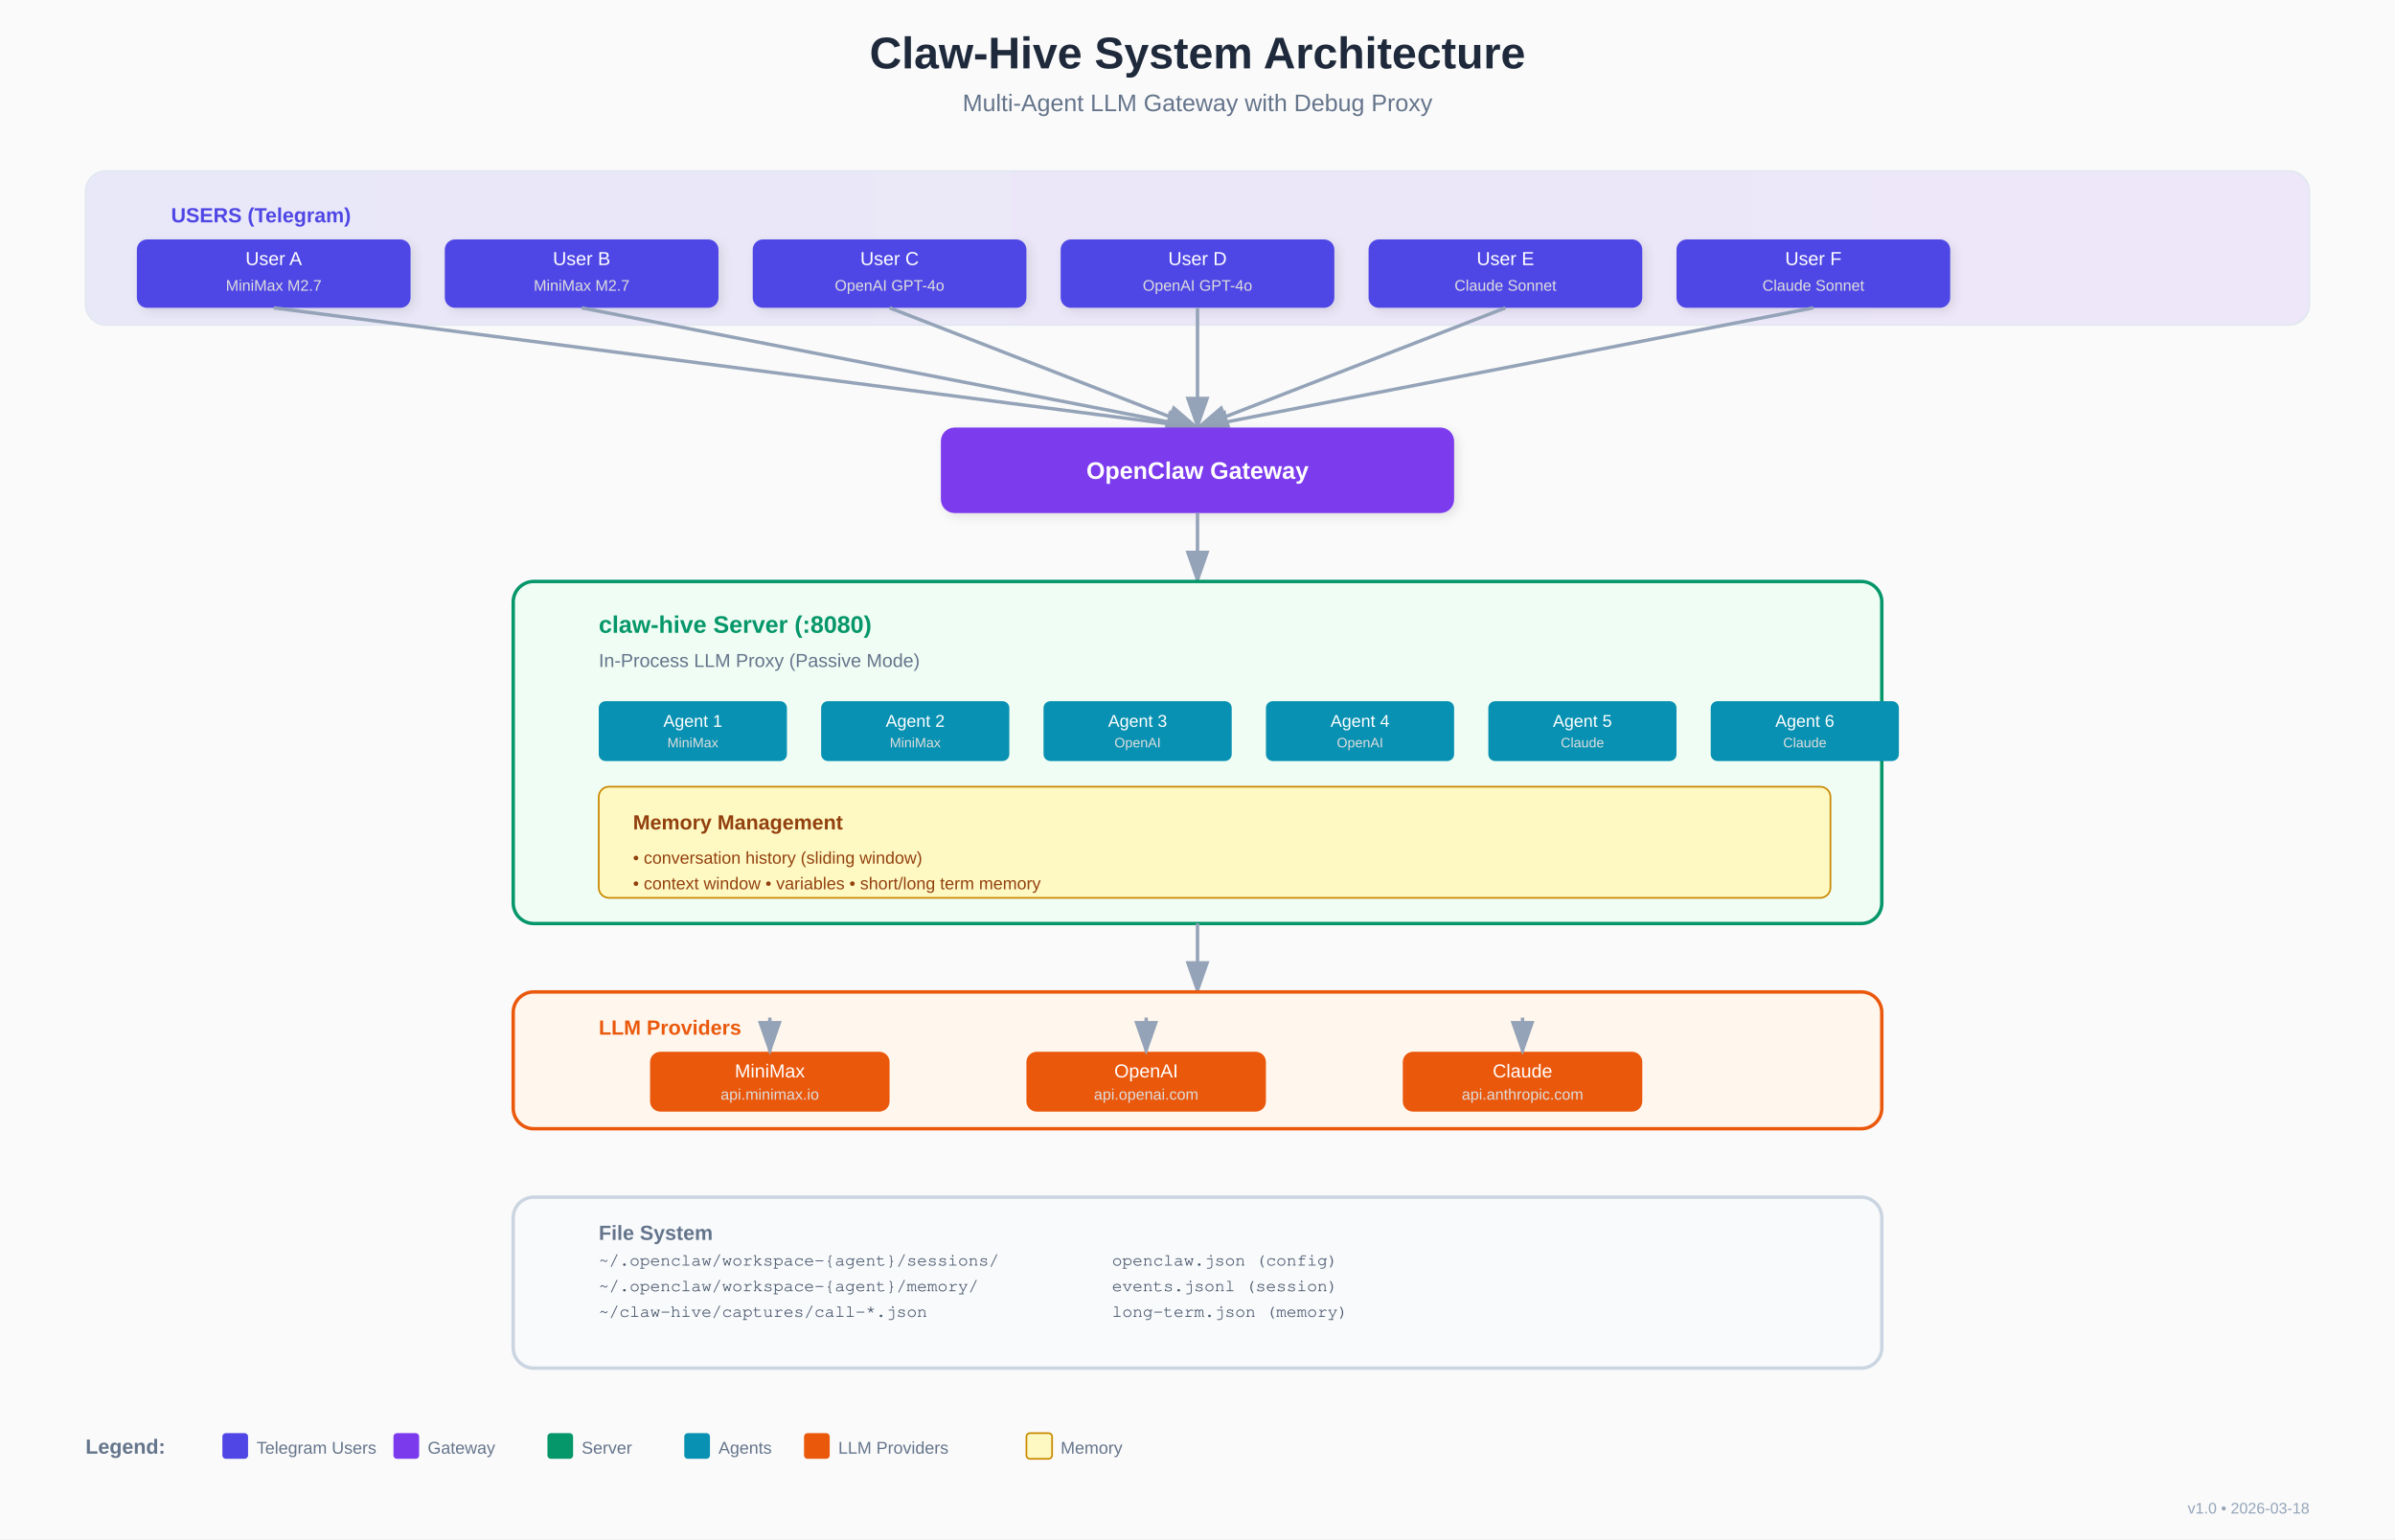
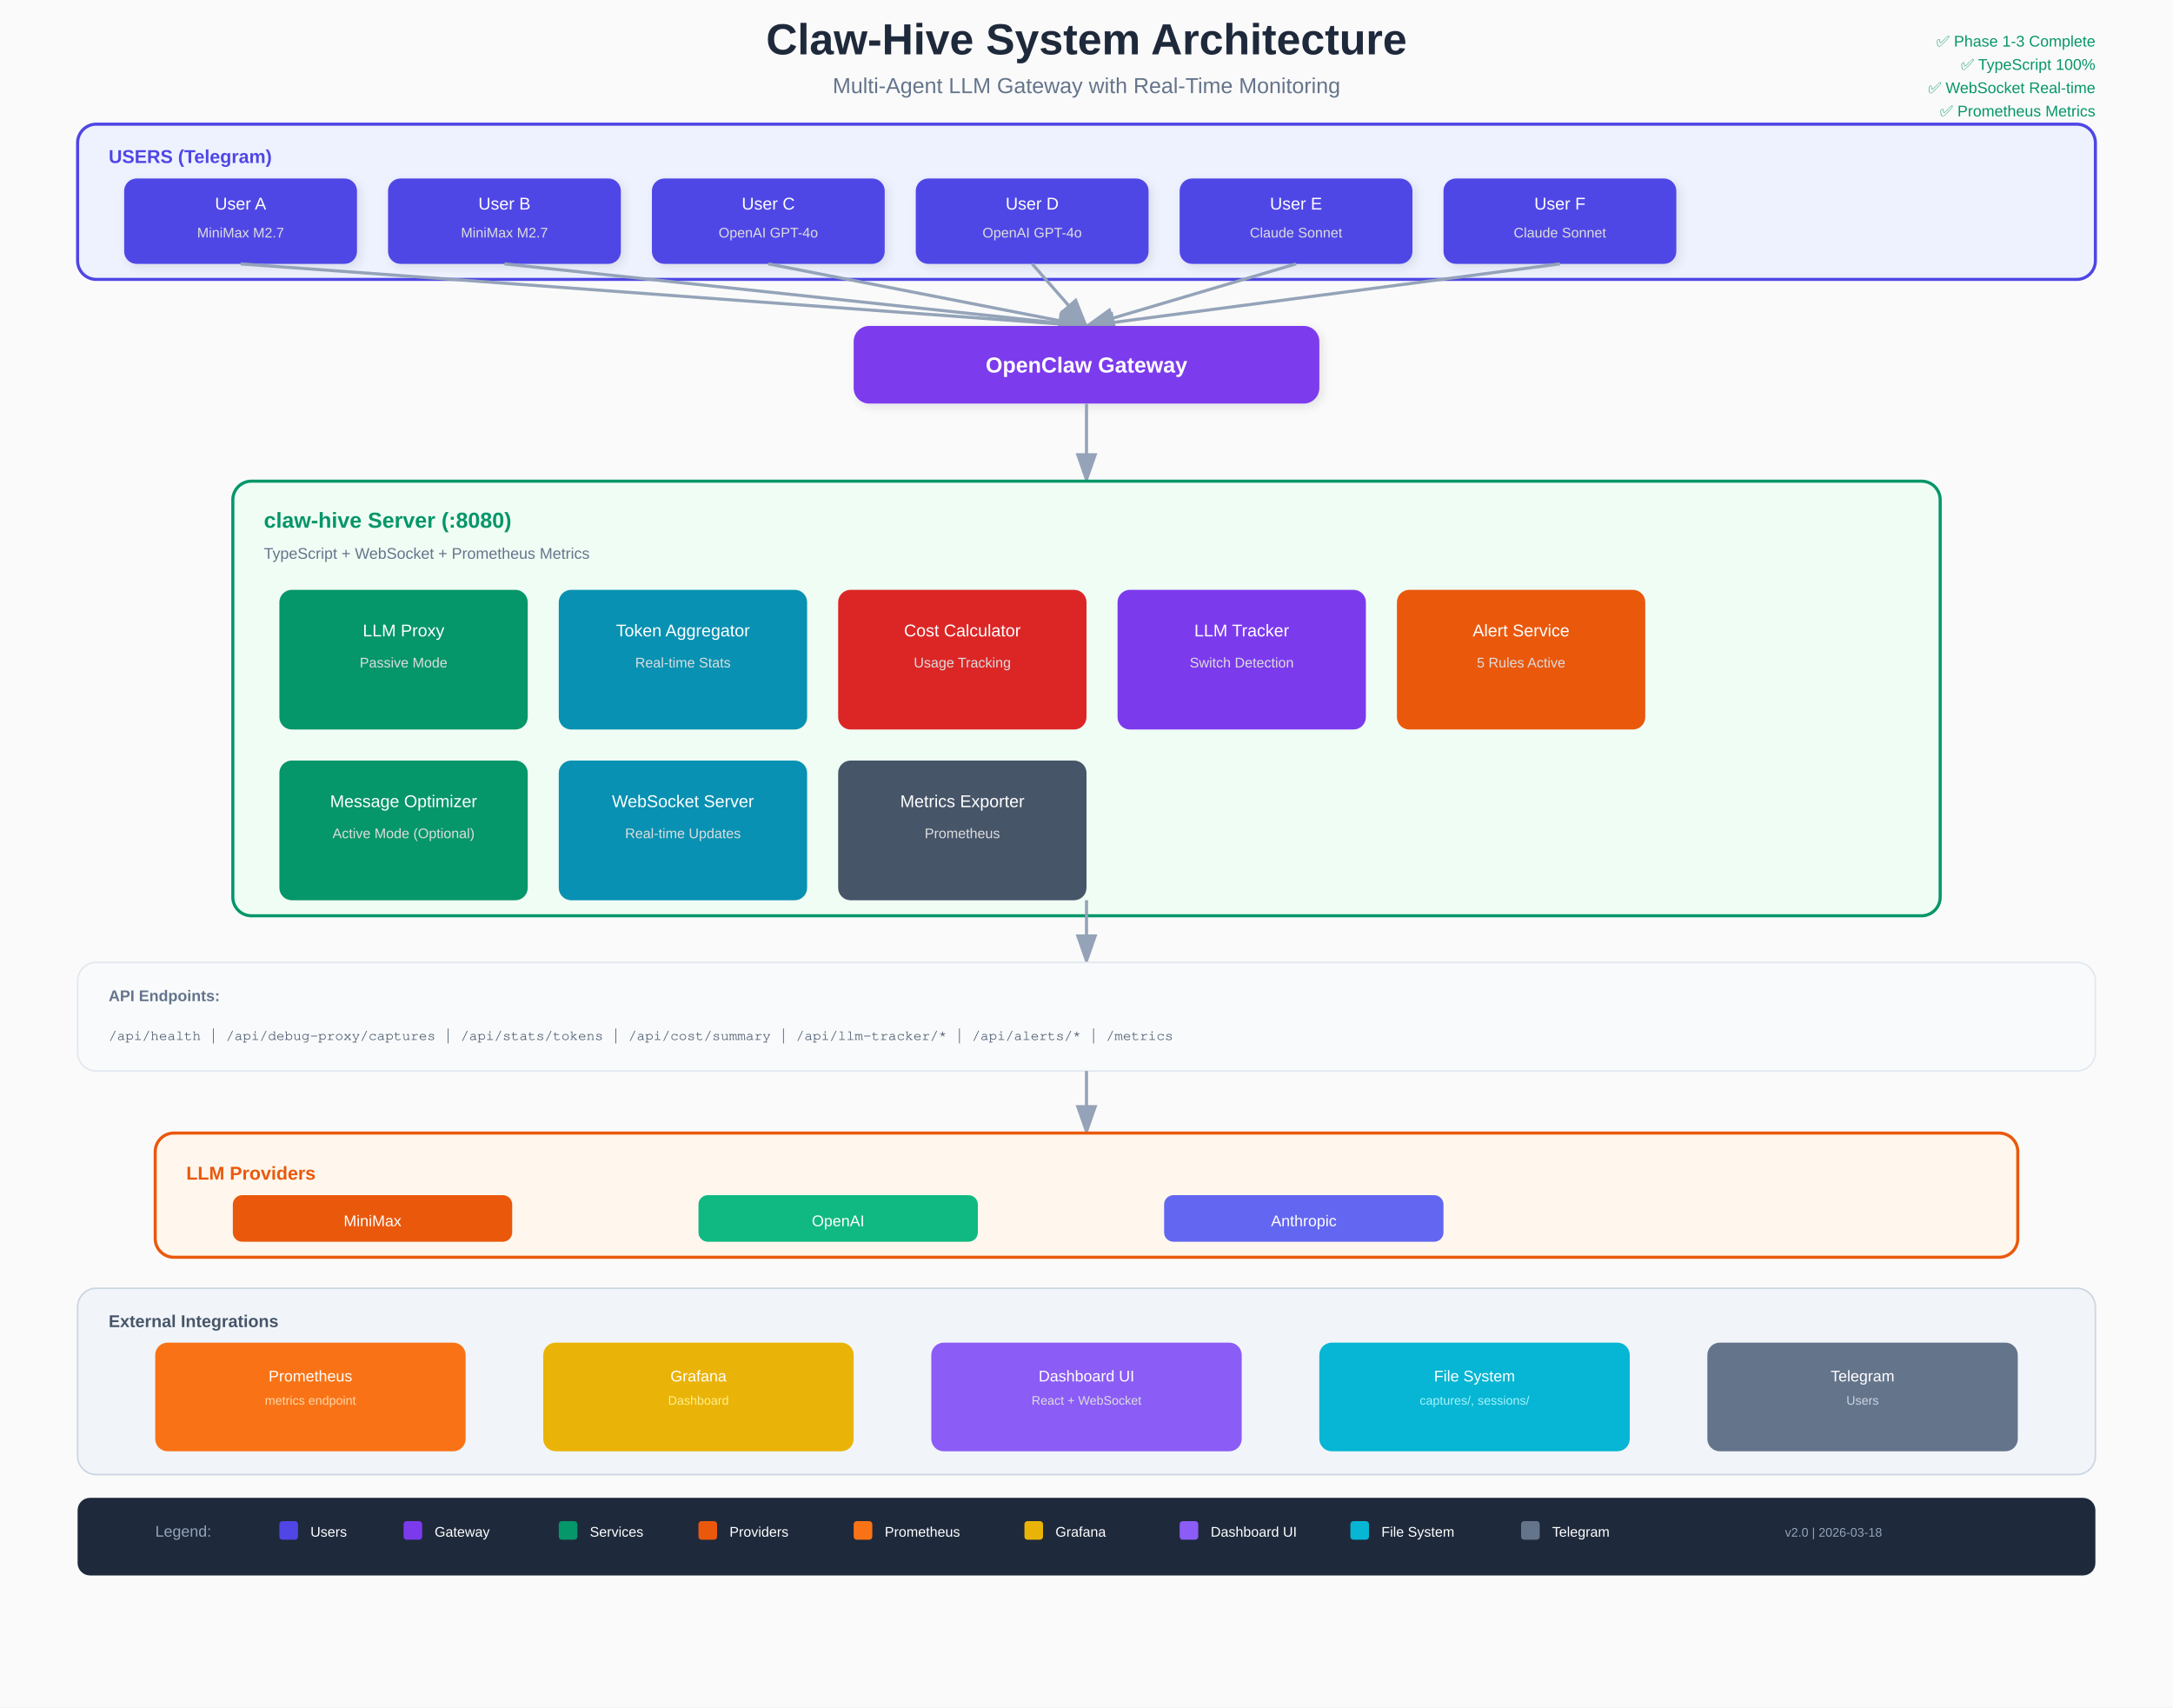
- <svg xmlns="http://www.w3.org/2000/svg" width="1400" height="900">
+ <svg xmlns="http://www.w3.org/2000/svg" width="1400" height="1100">
  <defs>
    <marker id="arrow" markerWidth="10" markerHeight="7" refX="9" refY="3.5" orient="auto">
      <polygon points="0 0, 10 3.5, 0 7" fill="#94A3B8" />
    </marker>
-     <linearGradient id="grad1" x1="0%" y1="0%" x2="100%" y2="0%">
+     <linearGradient id="grad-blue" x1="0%" y1="0%" x2="100%" y2="0%">
      <stop offset="0%" style="stop-color:#4F46E5;stop-opacity:0.1" />
      <stop offset="100%" style="stop-color:#7C3AED;stop-opacity:0.1" />
    </linearGradient>
    <filter id="shadow" x="-20%" y="-20%" width="140%" height="140%">
      <feDropShadow dx="2" dy="2" stdDeviation="3" flood-opacity="0.1" />
    </filter>
  </defs>
  <rect width="100%" height="100%" fill="#FAFAFA" />
-   <text x="700" y="40" font-family="Arial" font-size="26" font-weight="bold" fill="#1E293B" text-anchor="middle">Claw-Hive System Architecture</text>
-   <text x="700" y="65" font-family="Arial" font-size="14" fill="#64748B" text-anchor="middle">Multi-Agent LLM Gateway with Debug Proxy</text>
-   <rect x="50" y="100" width="1300" height="90" rx="12" fill="url(#grad1)" stroke="#E2E8F0" stroke-width="1" />
-   <text x="100" y="130" font-family="Arial" font-size="12" font-weight="bold" fill="#4F46E5">USERS (Telegram)</text>
-   <g transform="translate(80, 140)">
-     <rect x="0" y="0" width="160" height="40" rx="6" fill="#4F46E5" filter="url(#shadow)" />
-     <text x="80" y="15" font-family="Arial" font-size="11" fill="white" text-anchor="middle">User A</text>
-     <text x="80" y="30" font-family="Arial" font-size="9" fill="#DDD" text-anchor="middle">MiniMax M2.7</text>
+   <text x="700" y="35" font-family="Arial" font-size="28" font-weight="bold" fill="#1E293B" text-anchor="middle">Claw-Hive System Architecture</text>
+   <text x="700" y="60" font-family="Arial" font-size="14" fill="#64748B" text-anchor="middle">Multi-Agent LLM Gateway with Real-Time Monitoring</text>
+   <rect x="50" y="80" width="1300" height="100" rx="12" fill="#EEF2FF" stroke="#4F46E5" stroke-width="2" />
+   <text x="70" y="105" font-family="Arial" font-size="12" font-weight="bold" fill="#4F46E5">USERS (Telegram)</text>
+   <g transform="translate(80, 115)">
+     <rect x="0" y="0" width="150" height="55" rx="8" fill="#4F46E5" filter="url(#shadow)" />
+     <text x="75" y="20" font-family="Arial" font-size="11" fill="white" text-anchor="middle">User A</text>
+     <text x="75" y="38" font-family="Arial" font-size="9" fill="#DDD" text-anchor="middle">MiniMax M2.7</text>
  </g>
-   <g transform="translate(260, 140)">
-     <rect x="0" y="0" width="160" height="40" rx="6" fill="#4F46E5" filter="url(#shadow)" />
-     <text x="80" y="15" font-family="Arial" font-size="11" fill="white" text-anchor="middle">User B</text>
-     <text x="80" y="30" font-family="Arial" font-size="9" fill="#DDD" text-anchor="middle">MiniMax M2.7</text>
+   <g transform="translate(250, 115)">
+     <rect x="0" y="0" width="150" height="55" rx="8" fill="#4F46E5" filter="url(#shadow)" />
+     <text x="75" y="20" font-family="Arial" font-size="11" fill="white" text-anchor="middle">User B</text>
+     <text x="75" y="38" font-family="Arial" font-size="9" fill="#DDD" text-anchor="middle">MiniMax M2.7</text>
  </g>
-   <g transform="translate(440, 140)">
-     <rect x="0" y="0" width="160" height="40" rx="6" fill="#4F46E5" filter="url(#shadow)" />
-     <text x="80" y="15" font-family="Arial" font-size="11" fill="white" text-anchor="middle">User C</text>
-     <text x="80" y="30" font-family="Arial" font-size="9" fill="#DDD" text-anchor="middle">OpenAI GPT-4o</text>
+   <g transform="translate(420, 115)">
+     <rect x="0" y="0" width="150" height="55" rx="8" fill="#4F46E5" filter="url(#shadow)" />
+     <text x="75" y="20" font-family="Arial" font-size="11" fill="white" text-anchor="middle">User C</text>
+     <text x="75" y="38" font-family="Arial" font-size="9" fill="#DDD" text-anchor="middle">OpenAI GPT-4o</text>
  </g>
-   <g transform="translate(620, 140)">
-     <rect x="0" y="0" width="160" height="40" rx="6" fill="#4F46E5" filter="url(#shadow)" />
-     <text x="80" y="15" font-family="Arial" font-size="11" fill="white" text-anchor="middle">User D</text>
-     <text x="80" y="30" font-family="Arial" font-size="9" fill="#DDD" text-anchor="middle">OpenAI GPT-4o</text>
+   <g transform="translate(590, 115)">
+     <rect x="0" y="0" width="150" height="55" rx="8" fill="#4F46E5" filter="url(#shadow)" />
+     <text x="75" y="20" font-family="Arial" font-size="11" fill="white" text-anchor="middle">User D</text>
+     <text x="75" y="38" font-family="Arial" font-size="9" fill="#DDD" text-anchor="middle">OpenAI GPT-4o</text>
  </g>
-   <g transform="translate(800, 140)">
-     <rect x="0" y="0" width="160" height="40" rx="6" fill="#4F46E5" filter="url(#shadow)" />
-     <text x="80" y="15" font-family="Arial" font-size="11" fill="white" text-anchor="middle">User E</text>
-     <text x="80" y="30" font-family="Arial" font-size="9" fill="#DDD" text-anchor="middle">Claude Sonnet</text>
+   <g transform="translate(760, 115)">
+     <rect x="0" y="0" width="150" height="55" rx="8" fill="#4F46E5" filter="url(#shadow)" />
+     <text x="75" y="20" font-family="Arial" font-size="11" fill="white" text-anchor="middle">User E</text>
+     <text x="75" y="38" font-family="Arial" font-size="9" fill="#DDD" text-anchor="middle">Claude Sonnet</text>
  </g>
-   <g transform="translate(980, 140)">
-     <rect x="0" y="0" width="160" height="40" rx="6" fill="#4F46E5" filter="url(#shadow)" />
-     <text x="80" y="15" font-family="Arial" font-size="11" fill="white" text-anchor="middle">User F</text>
-     <text x="80" y="30" font-family="Arial" font-size="9" fill="#DDD" text-anchor="middle">Claude Sonnet</text>
+   <g transform="translate(930, 115)">
+     <rect x="0" y="0" width="150" height="55" rx="8" fill="#4F46E5" filter="url(#shadow)" />
+     <text x="75" y="20" font-family="Arial" font-size="11" fill="white" text-anchor="middle">User F</text>
+     <text x="75" y="38" font-family="Arial" font-size="9" fill="#DDD" text-anchor="middle">Claude Sonnet</text>
  </g>
-   <line x1="160" y1="180" x2="700" y2="250" stroke="#94A3B8" stroke-width="2" marker-end="url(#arrow)" />
-   <line x1="340" y1="180" x2="700" y2="250" stroke="#94A3B8" stroke-width="2" marker-end="url(#arrow)" />
-   <line x1="520" y1="180" x2="700" y2="250" stroke="#94A3B8" stroke-width="2" marker-end="url(#arrow)" />
-   <line x1="700" y1="180" x2="700" y2="250" stroke="#94A3B8" stroke-width="2" marker-end="url(#arrow)" />
-   <line x1="880" y1="180" x2="700" y2="250" stroke="#94A3B8" stroke-width="2" marker-end="url(#arrow)" />
-   <line x1="1060" y1="180" x2="700" y2="250" stroke="#94A3B8" stroke-width="2" marker-end="url(#arrow)" />
-   <rect x="550" y="250" width="300" height="50" rx="8" fill="#7C3AED" filter="url(#shadow)" />
-   <text x="700" y="280" font-family="Arial" font-size="14" font-weight="bold" fill="white" text-anchor="middle">OpenClaw Gateway</text>
-   <line x1="700" y1="300" x2="700" y2="340" stroke="#94A3B8" stroke-width="2" marker-end="url(#arrow)" />
-   <rect x="300" y="340" width="800" height="200" rx="12" fill="#F0FDF4" stroke="#059669" stroke-width="2" />
-   <text x="350" y="370" font-family="Arial" font-size="14" font-weight="bold" fill="#059669">claw-hive Server (:8080)</text>
-   <text x="350" y="390" font-family="Arial" font-size="11" fill="#64748B">In-Process LLM Proxy (Passive Mode)</text>
-   <g transform="translate(350, 410)">
-     <rect x="0" y="0" width="110" height="35" rx="4" fill="#0891B2" />
-     <text x="55" y="15" font-family="Arial" font-size="10" fill="white" text-anchor="middle">Agent 1</text>
-     <text x="55" y="27" font-family="Arial" font-size="8" fill="#DDD" text-anchor="middle">MiniMax</text>
-   </g>
-   <g transform="translate(480, 410)">
-     <rect x="0" y="0" width="110" height="35" rx="4" fill="#0891B2" />
-     <text x="55" y="15" font-family="Arial" font-size="10" fill="white" text-anchor="middle">Agent 2</text>
-     <text x="55" y="27" font-family="Arial" font-size="8" fill="#DDD" text-anchor="middle">MiniMax</text>
-   </g>
-   <g transform="translate(610, 410)">
-     <rect x="0" y="0" width="110" height="35" rx="4" fill="#0891B2" />
-     <text x="55" y="15" font-family="Arial" font-size="10" fill="white" text-anchor="middle">Agent 3</text>
-     <text x="55" y="27" font-family="Arial" font-size="8" fill="#DDD" text-anchor="middle">OpenAI</text>
-   </g>
-   <g transform="translate(740, 410)">
-     <rect x="0" y="0" width="110" height="35" rx="4" fill="#0891B2" />
-     <text x="55" y="15" font-family="Arial" font-size="10" fill="white" text-anchor="middle">Agent 4</text>
-     <text x="55" y="27" font-family="Arial" font-size="8" fill="#DDD" text-anchor="middle">OpenAI</text>
-   </g>
-   <g transform="translate(870, 410)">
-     <rect x="0" y="0" width="110" height="35" rx="4" fill="#0891B2" />
-     <text x="55" y="15" font-family="Arial" font-size="10" fill="white" text-anchor="middle">Agent 5</text>
-     <text x="55" y="27" font-family="Arial" font-size="8" fill="#DDD" text-anchor="middle">Claude</text>
-   </g>
-   <g transform="translate(1000, 410)">
-     <rect x="0" y="0" width="110" height="35" rx="4" fill="#0891B2" />
-     <text x="55" y="15" font-family="Arial" font-size="10" fill="white" text-anchor="middle">Agent 6</text>
-     <text x="55" y="27" font-family="Arial" font-size="8" fill="#DDD" text-anchor="middle">Claude</text>
-   </g>
-   <rect x="350" y="460" width="720" height="65" rx="6" fill="#FEF9C3" stroke="#CA8A04" stroke-width="1" />
-   <text x="370" y="485" font-family="Arial" font-size="12" font-weight="bold" fill="#92400E">Memory Management</text>
-   <text x="370" y="505" font-family="Arial" font-size="10" fill="#92400E">• conversation history (sliding window)</text>
-   <text x="370" y="520" font-family="Arial" font-size="10" fill="#92400E">• context window • variables • short/long term memory</text>
-   <line x1="700" y1="540" x2="700" y2="580" stroke="#94A3B8" stroke-width="2" marker-end="url(#arrow)" />
-   <rect x="300" y="580" width="800" height="80" rx="12" fill="#FFF7ED" stroke="#EA580C" stroke-width="2" />
-   <text x="350" y="605" font-family="Arial" font-size="12" font-weight="bold" fill="#EA580C">LLM Providers</text>
-   <g transform="translate(380, 615)">
-     <rect x="0" y="0" width="140" height="35" rx="6" fill="#EA580C" />
-     <text x="70" y="15" font-family="Arial" font-size="11" fill="white" text-anchor="middle">MiniMax</text>
-     <text x="70" y="28" font-family="Arial" font-size="9" fill="#DDD" text-anchor="middle">api.minimax.io</text>
-   </g>
-   <g transform="translate(600, 615)">
-     <rect x="0" y="0" width="140" height="35" rx="6" fill="#EA580C" />
-     <text x="70" y="15" font-family="Arial" font-size="11" fill="white" text-anchor="middle">OpenAI</text>
-     <text x="70" y="28" font-family="Arial" font-size="9" fill="#DDD" text-anchor="middle">api.openai.com</text>
-   </g>
-   <g transform="translate(820, 615)">
-     <rect x="0" y="0" width="140" height="35" rx="6" fill="#EA580C" />
-     <text x="70" y="15" font-family="Arial" font-size="11" fill="white" text-anchor="middle">Claude</text>
-     <text x="70" y="28" font-family="Arial" font-size="9" fill="#DDD" text-anchor="middle">api.anthropic.com</text>
-   </g>
-   <line x1="450" y1="595" x2="450" y2="615" stroke="#94A3B8" stroke-width="2" marker-end="url(#arrow)" />
-   <line x1="670" y1="595" x2="670" y2="615" stroke="#94A3B8" stroke-width="2" marker-end="url(#arrow)" />
-   <line x1="890" y1="595" x2="890" y2="615" stroke="#94A3B8" stroke-width="2" marker-end="url(#arrow)" />
-   <rect x="300" y="700" width="800" height="100" rx="12" fill="#F8FAFC" stroke="#CBD5E1" stroke-width="2" />
-   <text x="350" y="725" font-family="Arial" font-size="12" font-weight="bold" fill="#64748B">File System</text>
-   <g transform="translate(350, 740)">
-     <text x="0" y="0" font-family="Courier" font-size="10" fill="#475569">~/.openclaw/workspace-{agent}/sessions/</text>
-     <text x="0" y="15" font-family="Courier" font-size="10" fill="#475569">~/.openclaw/workspace-{agent}/memory/</text>
-     <text x="0" y="30" font-family="Courier" font-size="10" fill="#475569">~/claw-hive/captures/call-*.json</text>
-   </g>
-   <g transform="translate(650, 740)">
-     <text x="0" y="0" font-family="Courier" font-size="10" fill="#475569">openclaw.json (config)</text>
-     <text x="0" y="15" font-family="Courier" font-size="10" fill="#475569">events.jsonl (session)</text>
-     <text x="0" y="30" font-family="Courier" font-size="10" fill="#475569">long-term.json (memory)</text>
-   </g>
-   <g transform="translate(50, 850)">
-     <text x="0" y="0" font-family="Arial" font-size="12" font-weight="bold" fill="#64748B">Legend:</text>
-     <rect x="80" y="-12" width="15" height="15" rx="2" fill="#4F46E5" />
-     <text x="100" y="0" font-family="Arial" font-size="10" fill="#64748B">Telegram Users</text>
-     <rect x="180" y="-12" width="15" height="15" rx="2" fill="#7C3AED" />
-     <text x="200" y="0" font-family="Arial" font-size="10" fill="#64748B">Gateway</text>
-     <rect x="270" y="-12" width="15" height="15" rx="2" fill="#059669" />
-     <text x="290" y="0" font-family="Arial" font-size="10" fill="#64748B">Server</text>
-     <rect x="350" y="-12" width="15" height="15" rx="2" fill="#0891B2" />
-     <text x="370" y="0" font-family="Arial" font-size="10" fill="#64748B">Agents</text>
-     <rect x="420" y="-12" width="15" height="15" rx="2" fill="#EA580C" />
-     <text x="440" y="0" font-family="Arial" font-size="10" fill="#64748B">LLM Providers</text>
-     <rect x="550" y="-12" width="15" height="15" rx="2" fill="#FEF9C3" stroke="#CA8A04" />
-     <text x="570" y="0" font-family="Arial" font-size="10" fill="#64748B">Memory</text>
-   </g>
-   <text x="1350" y="885" font-family="Arial" font-size="9" fill="#94A3B8" text-anchor="end">v1.0 • 2026-03-18</text>
+   <line x1="155" y1="170" x2="700" y2="210" stroke="#94A3B8" stroke-width="2" marker-end="url(#arrow)" />
+   <line x1="325" y1="170" x2="700" y2="210" stroke="#94A3B8" stroke-width="2" marker-end="url(#arrow)" />
+   <line x1="495" y1="170" x2="700" y2="210" stroke="#94A3B8" stroke-width="2" marker-end="url(#arrow)" />
+   <line x1="665" y1="170" x2="700" y2="210" stroke="#94A3B8" stroke-width="2" marker-end="url(#arrow)" />
+   <line x1="835" y1="170" x2="700" y2="210" stroke="#94A3B8" stroke-width="2" marker-end="url(#arrow)" />
+   <line x1="1005" y1="170" x2="700" y2="210" stroke="#94A3B8" stroke-width="2" marker-end="url(#arrow)" />
+   <rect x="550" y="210" width="300" height="50" rx="10" fill="#7C3AED" filter="url(#shadow)" />
+   <text x="700" y="240" font-family="Arial" font-size="14" font-weight="bold" fill="white" text-anchor="middle">OpenClaw Gateway</text>
+   <line x1="700" y1="260" x2="700" y2="310" stroke="#94A3B8" stroke-width="2" marker-end="url(#arrow)" />
+   <rect x="150" y="310" width="1100" height="280" rx="12" fill="#F0FDF4" stroke="#059669" stroke-width="2" />
+   <text x="170" y="340" font-family="Arial" font-size="14" font-weight="bold" fill="#059669">claw-hive Server (:8080)</text>
+   <text x="170" y="360" font-family="Arial" font-size="10" fill="#64748B">TypeScript + WebSocket + Prometheus Metrics</text>
+   <rect x="180" y="380" width="160" height="90" rx="8" fill="#059669" />
+   <text x="260" y="410" font-family="Arial" font-size="11" fill="white" text-anchor="middle">LLM Proxy</text>
+   <text x="260" y="430" font-family="Arial" font-size="9" fill="#DDD" text-anchor="middle">Passive Mode</text>
+   <rect x="360" y="380" width="160" height="90" rx="8" fill="#0891B2" />
+   <text x="440" y="410" font-family="Arial" font-size="11" fill="white" text-anchor="middle">Token Aggregator</text>
+   <text x="440" y="430" font-family="Arial" font-size="9" fill="#DDD" text-anchor="middle">Real-time Stats</text>
+   <rect x="540" y="380" width="160" height="90" rx="8" fill="#DC2626" />
+   <text x="620" y="410" font-family="Arial" font-size="11" fill="white" text-anchor="middle">Cost Calculator</text>
+   <text x="620" y="430" font-family="Arial" font-size="9" fill="#DDD" text-anchor="middle">Usage Tracking</text>
+   <rect x="720" y="380" width="160" height="90" rx="8" fill="#7C3AED" />
+   <text x="800" y="410" font-family="Arial" font-size="11" fill="white" text-anchor="middle">LLM Tracker</text>
+   <text x="800" y="430" font-family="Arial" font-size="9" fill="#DDD" text-anchor="middle">Switch Detection</text>
+   <rect x="900" y="380" width="160" height="90" rx="8" fill="#EA580C" />
+   <text x="980" y="410" font-family="Arial" font-size="11" fill="white" text-anchor="middle">Alert Service</text>
+   <text x="980" y="430" font-family="Arial" font-size="9" fill="#DDD" text-anchor="middle">5 Rules Active</text>
+   <rect x="180" y="490" width="160" height="90" rx="8" fill="#059669" />
+   <text x="260" y="520" font-family="Arial" font-size="11" fill="white" text-anchor="middle">Message Optimizer</text>
+   <text x="260" y="540" font-family="Arial" font-size="9" fill="#DDD" text-anchor="middle">Active Mode (Optional)</text>
+   <rect x="360" y="490" width="160" height="90" rx="8" fill="#0891B2" />
+   <text x="440" y="520" font-family="Arial" font-size="11" fill="white" text-anchor="middle">WebSocket Server</text>
+   <text x="440" y="540" font-family="Arial" font-size="9" fill="#DDD" text-anchor="middle">Real-time Updates</text>
+   <rect x="540" y="490" width="160" height="90" rx="8" fill="#475569" />
+   <text x="620" y="520" font-family="Arial" font-size="11" fill="white" text-anchor="middle">Metrics Exporter</text>
+   <text x="620" y="540" font-family="Arial" font-size="9" fill="#DDD" text-anchor="middle">Prometheus</text>
+   <line x1="700" y1="580" x2="700" y2="620" stroke="#94A3B8" stroke-width="2" marker-end="url(#arrow)" />
+   <rect x="50" y="620" width="1300" height="70" rx="12" fill="#F8FAFC" stroke="#E2E8F0" stroke-width="1" />
+   <text x="70" y="645" font-family="Arial" font-size="10" font-weight="bold" fill="#64748B">API Endpoints:</text>
+   <text x="70" y="670" font-family="Courier" font-size="9" fill="#475569">/api/health | /api/debug-proxy/captures | /api/stats/tokens | /api/cost/summary | /api/llm-tracker/* | /api/alerts/* | /metrics</text>
+   <line x1="700" y1="690" x2="700" y2="730" stroke="#94A3B8" stroke-width="2" marker-end="url(#arrow)" />
+   <rect x="100" y="730" width="1200" height="80" rx="12" fill="#FFF7ED" stroke="#EA580C" stroke-width="2" />
+   <text x="120" y="760" font-family="Arial" font-size="12" font-weight="bold" fill="#EA580C">LLM Providers</text>
+   <rect x="150" y="770" width="180" height="30" rx="6" fill="#EA580C" />
+   <text x="240" y="790" font-family="Arial" font-size="10" fill="white" text-anchor="middle">MiniMax</text>
+   <rect x="450" y="770" width="180" height="30" rx="6" fill="#10B981" />
+   <text x="540" y="790" font-family="Arial" font-size="10" fill="white" text-anchor="middle">OpenAI</text>
+   <rect x="750" y="770" width="180" height="30" rx="6" fill="#6366F1" />
+   <text x="840" y="790" font-family="Arial" font-size="10" fill="white" text-anchor="middle">Anthropic</text>
+   <rect x="50" y="830" width="1300" height="120" rx="12" fill="#F1F5F9" stroke="#CBD5E1" stroke-width="1" />
+   <text x="70" y="855" font-family="Arial" font-size="11" font-weight="bold" fill="#475569">External Integrations</text>
+   <rect x="100" y="865" width="200" height="70" rx="8" fill="#F97316" />
+   <text x="200" y="890" font-family="Arial" font-size="10" fill="white" text-anchor="middle">Prometheus</text>
+   <text x="200" y="905" font-family="Arial" font-size="8" fill="#FED7AA" text-anchor="middle">metrics endpoint</text>
+   <rect x="350" y="865" width="200" height="70" rx="8" fill="#EAB308" />
+   <text x="450" y="890" font-family="Arial" font-size="10" fill="white" text-anchor="middle">Grafana</text>
+   <text x="450" y="905" font-family="Arial" font-size="8" fill="#FEF08A" text-anchor="middle">Dashboard</text>
+   <rect x="600" y="865" width="200" height="70" rx="8" fill="#8B5CF6" />
+   <text x="700" y="890" font-family="Arial" font-size="10" fill="white" text-anchor="middle">Dashboard UI</text>
+   <text x="700" y="905" font-family="Arial" font-size="8" fill="#DDD" text-anchor="middle">React + WebSocket</text>
+   <rect x="850" y="865" width="200" height="70" rx="8" fill="#06B6D4" />
+   <text x="950" y="890" font-family="Arial" font-size="10" fill="white" text-anchor="middle">File System</text>
+   <text x="950" y="905" font-family="Arial" font-size="8" fill="#A5F3FC" text-anchor="middle">captures/, sessions/</text>
+   <rect x="1100" y="865" width="200" height="70" rx="8" fill="#64748B" />
+   <text x="1200" y="890" font-family="Arial" font-size="10" fill="white" text-anchor="middle">Telegram</text>
+   <text x="1200" y="905" font-family="Arial" font-size="8" fill="#CBD5E1" text-anchor="middle">Users</text>
+   <rect x="50" y="965" width="1300" height="50" rx="8" fill="#1E293B" />
+   <text x="100" y="990" font-family="Arial" font-size="10" fill="#94A3B8">Legend:</text>
+   <rect x="180" y="980" width="12" height="12" rx="2" fill="#4F46E5" />
+   <text x="200" y="990" font-family="Arial" font-size="9" fill="white">Users</text>
+   <rect x="260" y="980" width="12" height="12" rx="2" fill="#7C3AED" />
+   <text x="280" y="990" font-family="Arial" font-size="9" fill="white">Gateway</text>
+   <rect x="360" y="980" width="12" height="12" rx="2" fill="#059669" />
+   <text x="380" y="990" font-family="Arial" font-size="9" fill="white">Services</text>
+   <rect x="450" y="980" width="12" height="12" rx="2" fill="#EA580C" />
+   <text x="470" y="990" font-family="Arial" font-size="9" fill="white">Providers</text>
+   <rect x="550" y="980" width="12" height="12" rx="2" fill="#F97316" />
+   <text x="570" y="990" font-family="Arial" font-size="9" fill="white">Prometheus</text>
+   <rect x="660" y="980" width="12" height="12" rx="2" fill="#EAB308" />
+   <text x="680" y="990" font-family="Arial" font-size="9" fill="white">Grafana</text>
+   <rect x="760" y="980" width="12" height="12" rx="2" fill="#8B5CF6" />
+   <text x="780" y="990" font-family="Arial" font-size="9" fill="white">Dashboard UI</text>
+   <rect x="870" y="980" width="12" height="12" rx="2" fill="#06B6D4" />
+   <text x="890" y="990" font-family="Arial" font-size="9" fill="white">File System</text>
+   <rect x="980" y="980" width="12" height="12" rx="2" fill="#64748B" />
+   <text x="1000" y="990" font-family="Arial" font-size="9" fill="white">Telegram</text>
+   <text x="1150" y="990" font-family="Arial" font-size="8" fill="#94A3B8">v2.0 | 2026-03-18</text>
+   <text x="1350" y="30" font-family="Arial" font-size="10" fill="#059669" text-anchor="end">✅ Phase 1-3 Complete</text>
+   <text x="1350" y="45" font-family="Arial" font-size="10" fill="#059669" text-anchor="end">✅ TypeScript 100%</text>
+   <text x="1350" y="60" font-family="Arial" font-size="10" fill="#059669" text-anchor="end">✅ WebSocket Real-time</text>
+   <text x="1350" y="75" font-family="Arial" font-size="10" fill="#059669" text-anchor="end">✅ Prometheus Metrics</text>
</svg>
